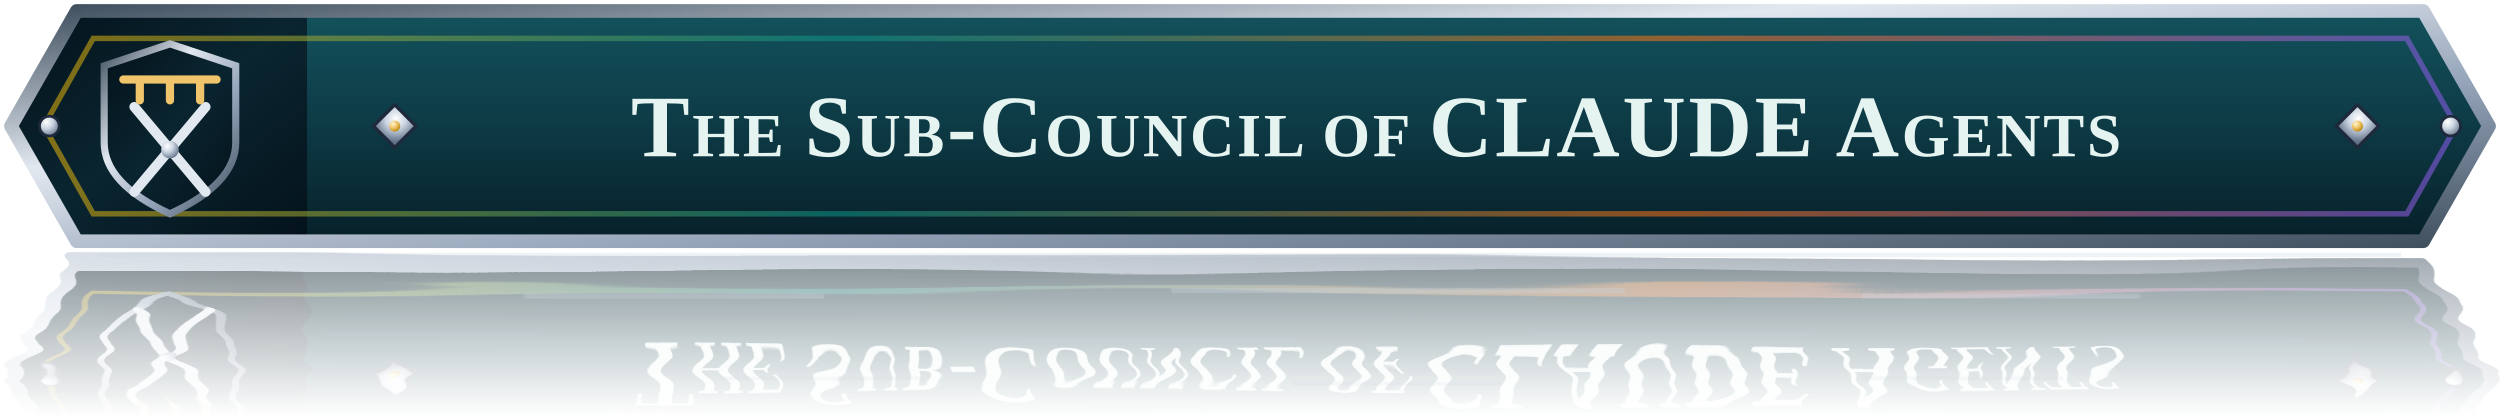
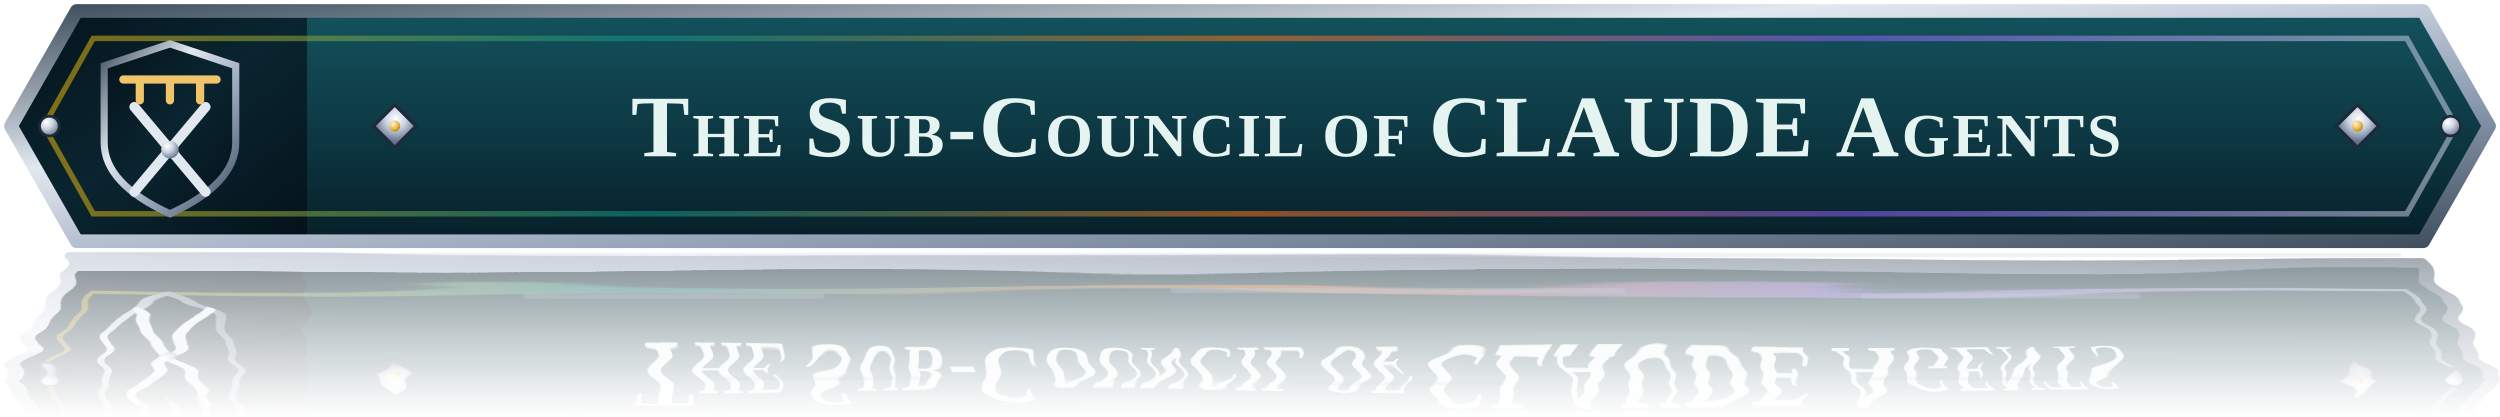
<svg xmlns="http://www.w3.org/2000/svg" width="342" height="57" viewBox="0 0 456 76" role="img" aria-label="The Sub-Council of CLAUDE Agents">
  <defs>
    <linearGradient id="sbTide" x1="0%" y1="0%" x2="0%" y2="100%">
      <stop offset="0%" stop-color="#13525c" />
      <stop offset="50%" stop-color="#0d3a45" />
      <stop offset="100%" stop-color="#072029" />
    </linearGradient>
    <linearGradient id="sbCap" x1="0%" y1="0%" x2="100%" y2="100%">
      <stop offset="0%" stop-color="#04121a" />
      <stop offset="50%" stop-color="#0a2530" />
      <stop offset="100%" stop-color="#04121a" />
    </linearGradient>
    <linearGradient id="sbSilver" x1="0%" y1="0%" x2="100%" y2="100%">
      <stop offset="0%" stop-color="#3f4f5e" />
      <stop offset="35%" stop-color="#e2e8f0" />
      <stop offset="65%" stop-color="#94a3b8" />
      <stop offset="100%" stop-color="#3f4f5e" />
    </linearGradient>
    <linearGradient id="sbMembers" x1="0%" y1="0%" x2="100%" y2="0%">
      <stop offset="0%" stop-color="#eab308" />
-       <stop offset="33%" stop-color="#0d9488" />
-       <stop offset="67%" stop-color="#f97316" />
-       <stop offset="100%" stop-color="#8b5cf6" />
+       <stop offset="25%" stop-color="#0d9488" />
+       <stop offset="50%" stop-color="#f97316" />
+       <stop offset="75%" stop-color="#8b5cf6" />
+       <stop offset="100%" stop-color="#cbd5e1" />
    </linearGradient>
    <radialGradient id="sbGem" cx="35%" cy="30%" r="75%">
      <stop offset="0%" stop-color="#ffffff" />
      <stop offset="45%" stop-color="#cbd5e1" />
      <stop offset="100%" stop-color="#64748b" />
    </radialGradient>
    <radialGradient id="sbGold" cx="35%" cy="30%" r="75%">
      <stop offset="0%" stop-color="#fff6d0" />
      <stop offset="50%" stop-color="#f0c46a" />
      <stop offset="100%" stop-color="#b8860b" />
    </radialGradient>
    <linearGradient id="sbFadeGrad" x1="0" y1="46" x2="0" y2="76" gradientUnits="userSpaceOnUse">
      <stop offset="0%" stop-color="#ffffff" stop-opacity="0.5" />
      <stop offset="100%" stop-color="#ffffff" stop-opacity="0" />
    </linearGradient>
    <mask id="sbFade" maskUnits="userSpaceOnUse" x="0" y="46" width="456" height="30">
      <rect x="0" y="46" width="456" height="30" fill="url(#sbFadeGrad)" />
    </mask>
    <filter id="sbRipple" filterUnits="userSpaceOnUse" x="0" y="44" width="456" height="34">
      <feTurbulence type="fractalNoise" baseFrequency="0.012 0.4" numOctaves="1" seed="7" result="noise" />
      <feDisplacementMap in="SourceGraphic" in2="noise" scale="5" xChannelSelector="R" yChannelSelector="G" />
    </filter>
  </defs>
  <g id="sbPlaque">
    <path d="M 14 2 L 442 2 L 454 23 L 442 44 L 14 44 L 2 23 Z" fill="url(#sbTide)" />
    <path d="M 14 2 L 56 2 L 56 44 L 14 44 L 2 23 Z" fill="url(#sbCap)" />
    <line x1="56" y1="3" x2="56" y2="43" stroke="url(#sbSilver)" stroke-width="1.5" />
    <path d="M 17 7 L 439 7 L 448 23 L 439 39 L 17 39 L 8 23 Z" fill="none" stroke="url(#sbMembers)" stroke-width="1" opacity="0.55" />
    <path d="M 14 2 L 442 2 L 454 23 L 442 44 L 14 44 L 2 23 Z" fill="none" stroke="url(#sbSilver)" stroke-width="2.5" stroke-linejoin="round" />
    <path d="M 31 8 L 43 12 L 43 26 Q 43 33.5 31 39 Q 19 33.5 19 26 L 19 12 Z" fill="url(#sbCap)" stroke="url(#sbSilver)" stroke-width="1.3" />
    <path d="M 24.5 19.5 L 37.5 35 M 37.5 19.5 L 24.5 35" stroke="#e2e8f0" stroke-width="1.8" stroke-linecap="round" />
    <circle cx="31" cy="27.3" r="1.6" fill="url(#sbGem)" />
    <path d="M 22.5 14.5 L 39.5 14.5 M 25.5 14.5 L 25.5 18.3 M 31 14.5 L 31 18.3 M 36.5 14.5 L 36.5 18.3" stroke="#f0c46a" stroke-width="1.5" stroke-linecap="round" />
    <rect width="5.5" height="5.5" fill="url(#sbGem)" stroke="#1e293b" stroke-width="0.6" transform="translate(72,23) rotate(45) translate(-2.75,-2.75)" />
    <rect width="5.5" height="5.5" fill="url(#sbGem)" stroke="#1e293b" stroke-width="0.6" transform="translate(430,23) rotate(45) translate(-2.75,-2.75)" />
    <circle cx="72" cy="23" r="1" fill="url(#sbGold)" />
    <circle cx="430" cy="23" r="1" fill="url(#sbGold)" />
    <circle cx="9" cy="23" r="1.8" fill="url(#sbGem)" stroke="#1e293b" stroke-width="0.5" />
    <circle cx="447" cy="23" r="1.8" fill="url(#sbGem)" stroke="#1e293b" stroke-width="0.5" />
    <text x="251" y="28.5" text-anchor="middle" fill="#e6f4f1" font-family="Cinzel, Georgia, 'Times New Roman', serif" font-size="16" font-weight="700" letter-spacing="0.5" style="font-variant: small-caps">The Sub-Council of CLAUDE Agents</text>
  </g>
  <g mask="url(#sbFade)">
    <g filter="url(#sbRipple)">
      <use href="#sbPlaque" transform="matrix(1 0 0 -1 0 92)" />
    </g>
  </g>
  <line x1="18" y1="46.5" x2="438" y2="46.5" stroke="#cbd5e1" stroke-opacity="0.3" stroke-width="0.8" />
  <g stroke="#cbd5e1" stroke-linecap="round">
    <path d="M 96 54 L 150 54 M 214 53 L 296 53 M 340 54 L 390 54" stroke-opacity="0.32" stroke-width="0.9" />
    <path d="M 60 61 L 98 61 M 176 62 L 236 62 M 280 61 L 330 61 M 384 62 L 420 62" stroke-opacity="0.22" stroke-width="0.8" />
    <path d="M 132 69 L 168 69 M 236 70 L 274 70 M 340 69 L 376 69" stroke-opacity="0.14" stroke-width="0.7" />
  </g>
</svg>
